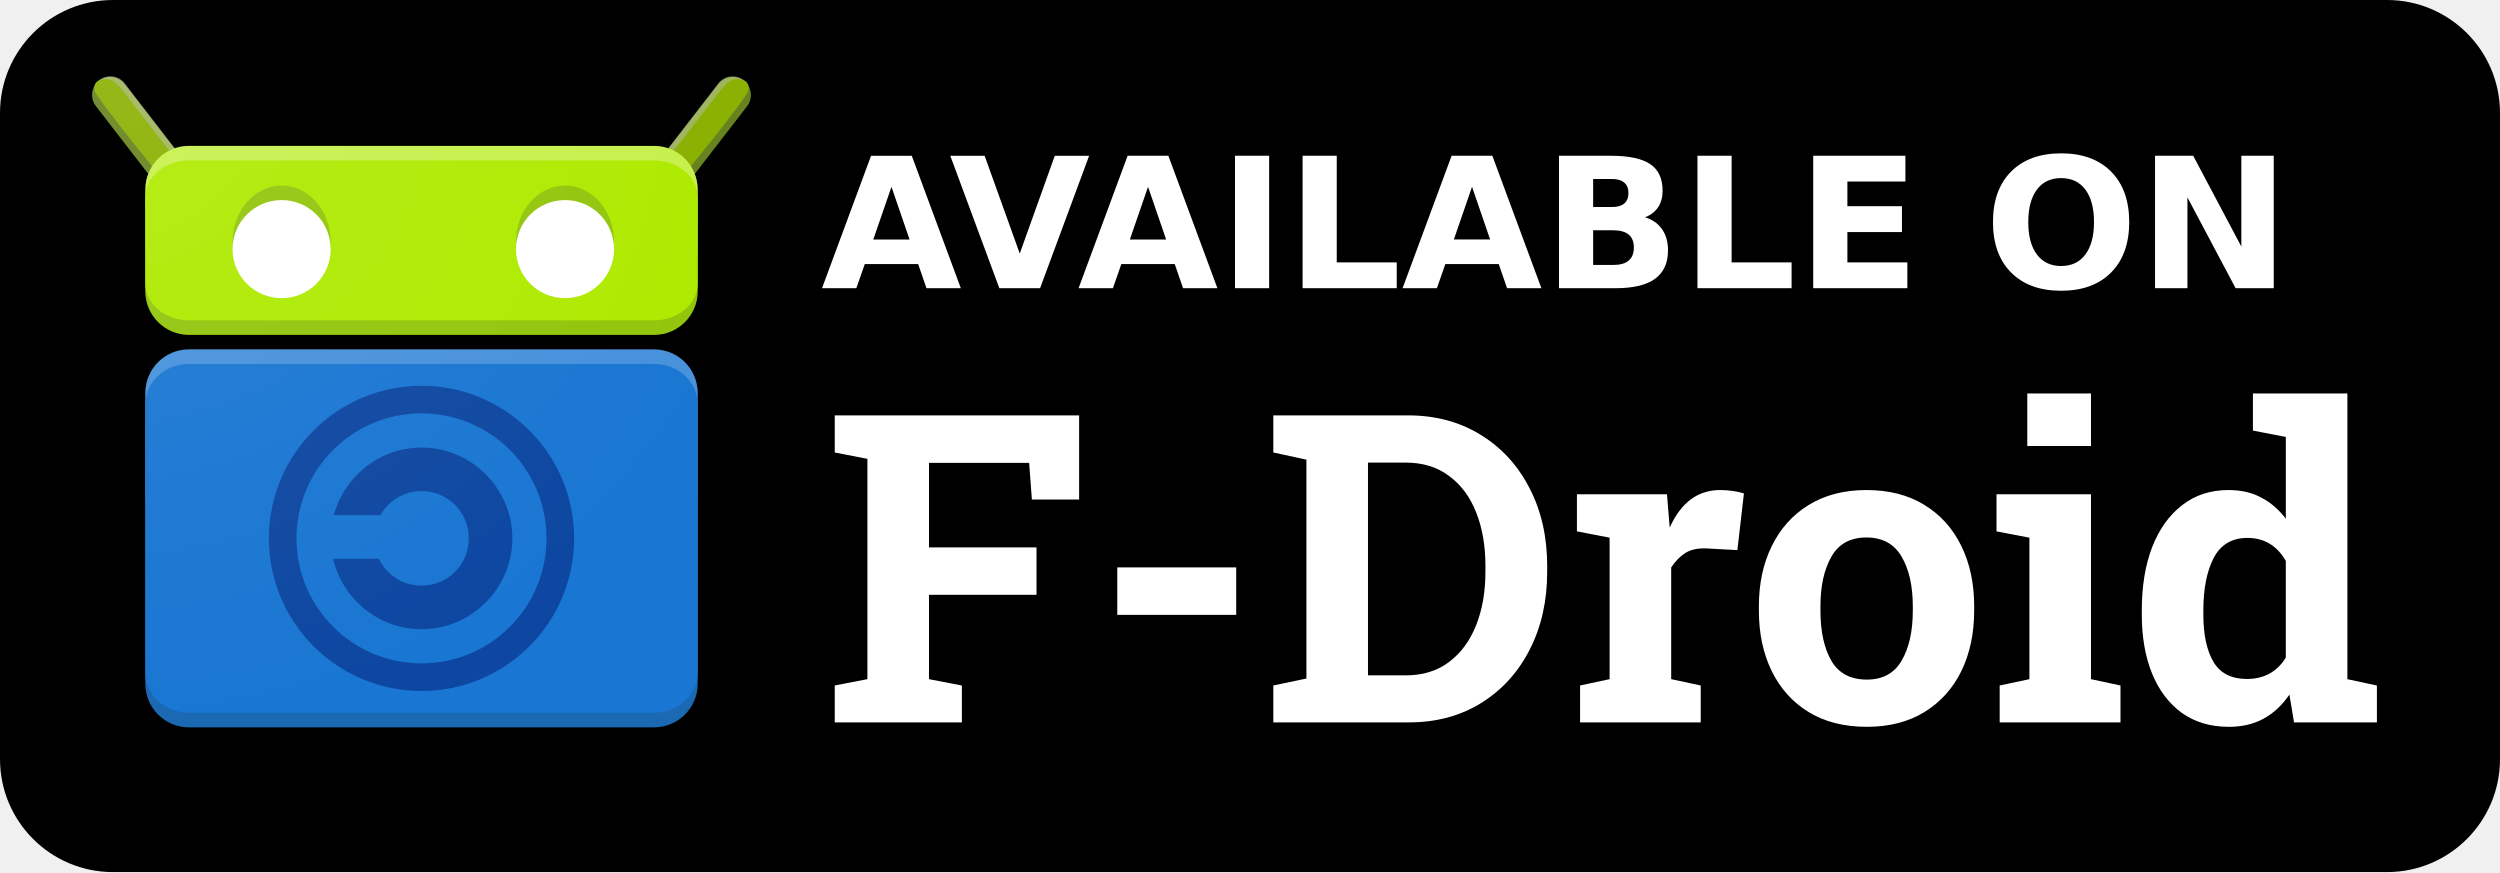
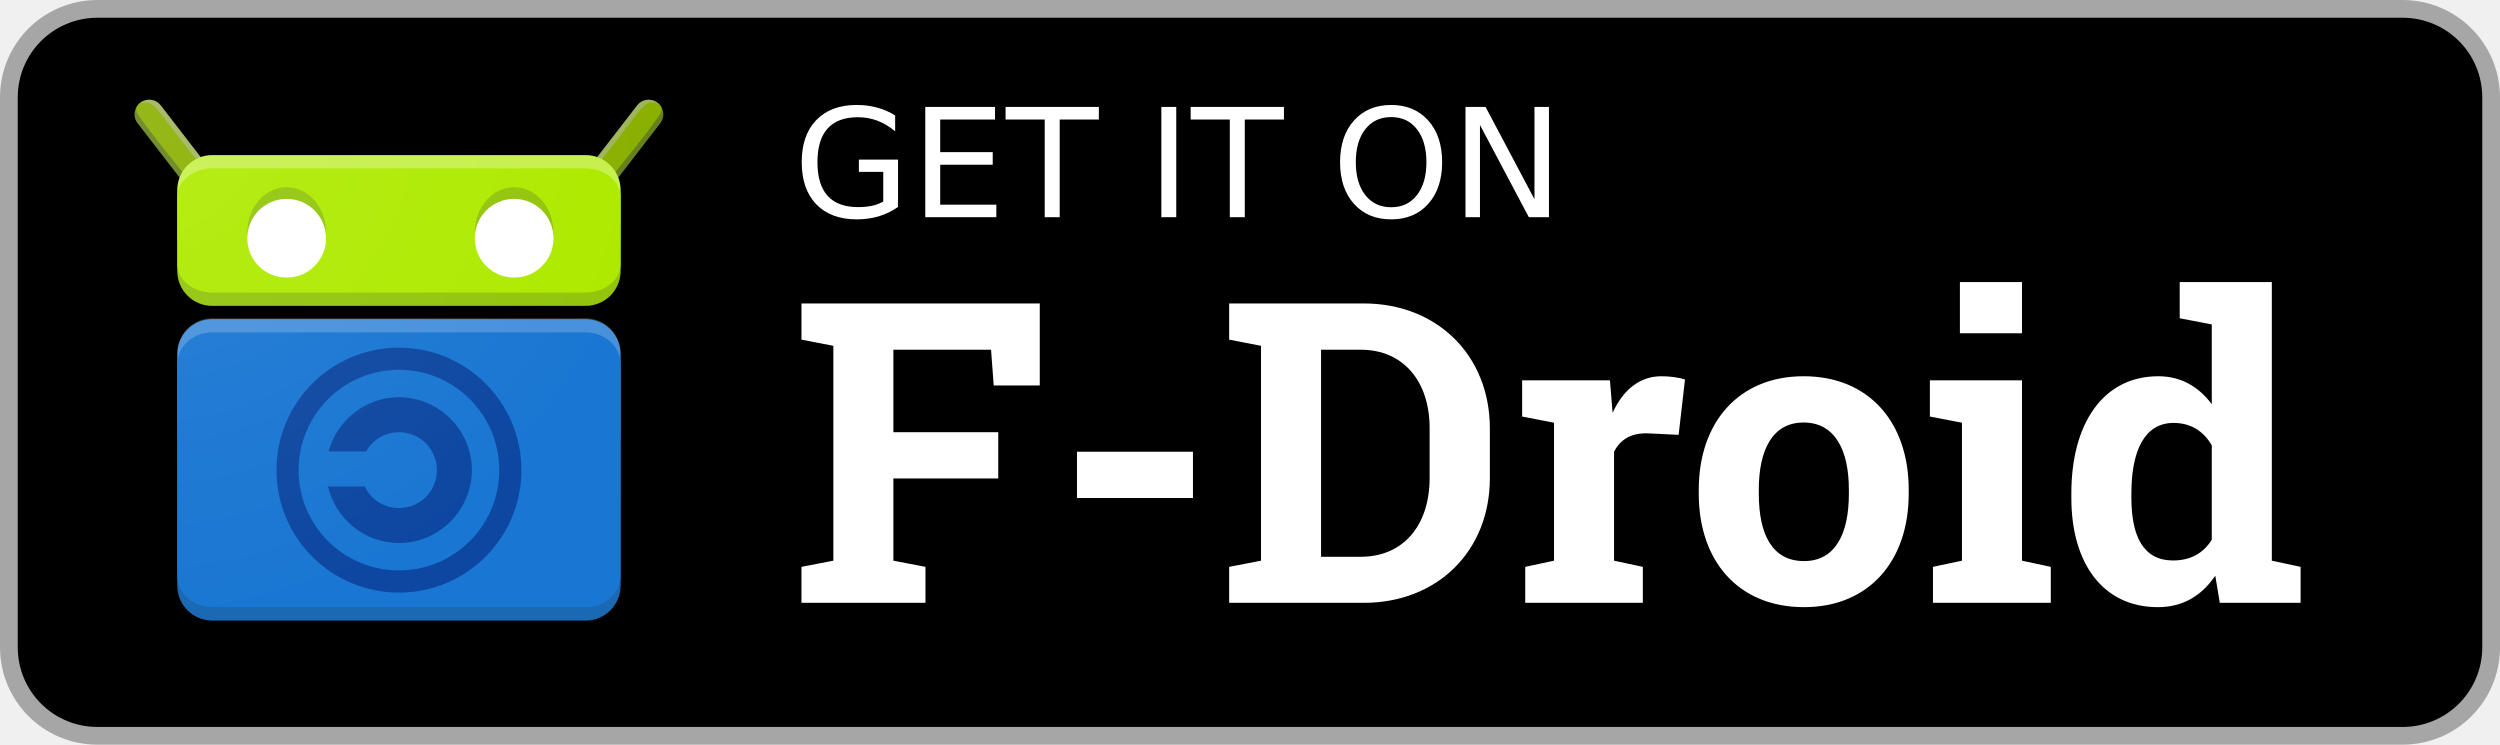
- <svg xmlns="http://www.w3.org/2000/svg" version="1.1" viewBox="0 0 172 60">
+ <svg xmlns="http://www.w3.org/2000/svg" xmlns:xlink="http://www.w3.org/1999/xlink" width="564" height="168">
  <defs>
-     <radialGradient id="a" cx="-98.234" cy="3.47" r="22.671" gradientTransform="matrix(0 1.9748 -2.1172 3.9784e-8 18.677 1199.6)" gradientUnits="userSpaceOnUse">
-       <stop stop-color="#fff" stop-opacity=".098" offset="0" />
-       <stop stop-color="#fff" stop-opacity="0" offset="1" />
-     </radialGradient>
+     <radialGradient xlink:href="#a" id="b" cx="113" cy="-12.89" r="59.662" fx="113" fy="-12.89" gradientTransform="matrix(0 1.96105 -1.97781 0 254.507 78.763)" gradientUnits="userSpaceOnUse" />
+     <linearGradient id="a">
+       <stop offset="0" style="stop-color:#fff;stop-opacity:.098" />
+       <stop offset="1" style="stop-color:#fff;stop-opacity:0" />
+     </linearGradient>
  </defs>
-   <g transform="translate(-289 -502.36)">
-     <rect x="289" y="502.36" width="172" height="60" rx="7.776" ry="7.776" color="#000000" />
-     <path d="m352.17 520.53h-3.674l-0.58 1.66h-2.362l3.375-9.113h2.801l3.375 9.113h-2.362zm-3.088-1.691h2.496l-1.245-3.626zm5.298-5.762h2.362l2.417 6.726 2.411-6.726h2.362l-3.375 9.113h-2.801zm15.442 7.452h-3.674l-0.58 1.66h-2.362l3.375-9.113h2.801l3.375 9.113h-2.362zm-3.088-1.691h2.496l-1.245-3.626zm7.233-5.762h2.35v9.113h-2.35zm4.651 0h2.35v7.336h4.126v1.776h-6.476zm13.495 7.452h-3.674l-0.58 1.66h-2.362l3.375-9.113h2.801l3.375 9.113h-2.362zm-3.088-1.691h2.496l-1.245-3.626zm10.883-2.234c0.37 0 0.651-0.081 0.842-0.244 0.191-0.163 0.287-0.403 0.287-0.72 0-0.313-0.096-0.551-0.287-0.714-0.191-0.167-0.472-0.25-0.842-0.25h-1.3v1.929zm0.079 3.986c0.472 0 0.826-0.1 1.062-0.299 0.24-0.199 0.36-0.5 0.36-0.903 0-0.395-0.118-0.69-0.354-0.885-0.236-0.199-0.592-0.299-1.068-0.299h-1.379v2.386zm2.185-3.278c0.505 0.146 0.895 0.417 1.172 0.812s0.415 0.879 0.415 1.453c0 0.879-0.297 1.534-0.891 1.965-0.594 0.431-1.497 0.647-2.71 0.647h-3.9v-9.113h3.528c1.266 0 2.181 0.191 2.747 0.574 0.57 0.382 0.854 0.995 0.854 1.837 0 0.444-0.104 0.822-0.311 1.135-0.208 0.309-0.509 0.539-0.903 0.69zm3.613-4.236h2.35v7.336h4.126v1.776h-6.476zm7.965 0h6.342v1.776h-3.992v1.697h3.754v1.776h-3.754v2.087h4.126v1.776h-6.476zm17.053 1.538c-0.716 0-1.272 0.264-1.666 0.793s-0.592 1.274-0.592 2.234c0 0.956 0.197 1.699 0.592 2.228s0.95 0.793 1.666 0.793c0.72 0 1.278-0.264 1.672-0.793s0.592-1.272 0.592-2.228c0-0.96-0.197-1.705-0.592-2.234s-0.952-0.793-1.672-0.793zm0-1.703c1.465 0 2.612 0.419 3.442 1.257 0.83 0.838 1.245 1.996 1.245 3.473 0 1.473-0.415 2.629-1.245 3.467-0.83 0.838-1.978 1.257-3.442 1.257-1.461 0-2.608-0.419-3.442-1.257-0.83-0.838-1.245-1.994-1.245-3.467 0-1.477 0.415-2.635 1.245-3.473 0.834-0.838 1.982-1.257 3.442-1.257zm6.464 0.165h2.624l3.314 6.25v-6.25h2.228v9.113h-2.624l-3.314-6.25v6.25h-2.228z" fill="#fff" stroke-width="1px" aria-label="AVAILABLE ON" />
-     <path d="m346.43 552.06v-2.539l2.248-0.435v-15.159l-2.248-0.435v-2.553h16.813v5.788h-3.249l-0.189-2.524h-6.891v5.817h7.398v3.264h-7.398v5.803l2.263 0.435v2.539zm19.439-7.398v-3.264h8.182v3.264zm10.735 7.398v-2.539l2.277-0.479v-15.058l-2.277-0.493v-2.553h9.27q2.829 0 4.99 1.335 2.161 1.32 3.365 3.67 1.218 2.336 1.218 5.367v0.392q0 3.003-1.204 5.353-1.19 2.336-3.337 3.67-2.147 1.335-4.976 1.335zm6.513-3.235h2.597q1.755 0 2.974-0.914 1.233-0.928 1.871-2.539t0.638-3.67v-0.406q0-2.089-0.638-3.685-0.638-1.61-1.871-2.51-1.218-0.914-2.974-0.914h-2.597zm14.593 3.235v-2.539l2.031-0.435v-9.734l-2.248-0.435v-2.553h6.194l0.16 1.944 0.029 0.348q1.161-2.582 3.482-2.582 0.377 0 0.812 0.058 0.45 0.058 0.812 0.174l-0.45 3.902-2.103-0.116q-0.899-0.043-1.465 0.305-0.551 0.348-0.986 1.001v7.688l2.031 0.435v2.539zm19.729 0.305q-2.336 0-4.004-1.015-1.654-1.015-2.539-2.814-0.885-1.813-0.885-4.163v-0.305q0-2.336 0.885-4.134 0.885-1.813 2.539-2.829 1.668-1.03 3.975-1.03 2.321 0 3.975 1.015 1.668 1.015 2.553 2.829 0.885 1.799 0.885 4.149v0.305q0 2.35-0.885 4.163-0.885 1.799-2.539 2.814-1.654 1.015-3.96 1.015zm0-3.249q1.639 0 2.393-1.306 0.769-1.306 0.769-3.438v-0.305q0-2.089-0.769-3.409-0.769-1.32-2.423-1.32-1.654 0-2.408 1.32-0.754 1.32-0.754 3.409v0.305q0 2.147 0.754 3.453 0.754 1.291 2.437 1.291zm9.139 2.945v-2.539l2.045-0.435v-9.734l-2.263-0.435v-2.553h6.499v12.722l2.031 0.435v2.539zm1.9-19.018v-3.612h4.381v3.612zm13.854 19.322q-1.871 0-3.22-0.957-1.335-0.972-2.045-2.698-0.711-1.741-0.711-4.062v-0.305q0-2.481 0.711-4.337 0.725-1.857 2.06-2.887 1.335-1.044 3.191-1.044 1.306 0 2.263 0.522 0.972 0.508 1.683 1.451v-5.628l-2.263-0.435v-2.553h6.499v19.656l2.031 0.435v2.539h-5.701l-0.319-1.915q-0.74 1.088-1.77 1.654t-2.408 0.566zm1.262-3.293q1.755 0 2.669-1.465v-6.658q-0.914-1.581-2.64-1.581-1.596 0-2.321 1.378-0.711 1.378-0.711 3.598v0.305q0 2.06 0.696 3.249 0.696 1.175 2.307 1.175z" fill="#fff" stroke-width="1px" aria-label="F-Droid" />
-     <g transform="translate(284 -498)">
-       <g transform="translate(10)">
-         <g transform="matrix(-1 0 0 1 48 0)" fill-rule="evenodd">
-           <path d="m2.589 1006.9 4.25 5.5" fill="#8ab000" stroke="#769616" stroke-linecap="round" stroke-width="2.5" />
-           <g shape-rendering="auto">
-             <path d="m2.611 1005.6c-0.453 0.012-0.762 0.189-0.981 0.449 2.027 2.409 2.368 2.792 5.136 6.221 1.02 1.319 2.082 0.637 1.062-0.682l-4.25-5.5c-0.229-0.306-0.585-0.478-0.967-0.488z" color="#000000" color-rendering="auto" fill="#fff" fill-opacity=".298" image-rendering="auto" solid-color="#000000" style="block-progression:tb;isolation:auto;mix-blend-mode:normal;text-decoration-color:#000000;text-decoration-line:none;text-decoration-style:solid;text-indent:0;text-transform:none;white-space:normal" />
-             <path d="m1.622 1006.1c-0.124 0.148-0.561 0.805-0.022 1.556l4.25 5.5c1.02 1.319 1.15-0.612 1.15-0.612s-3.735-4.51-5.377-6.444z" color="#000000" color-rendering="auto" fill="#263238" fill-opacity=".2" image-rendering="auto" solid-color="#000000" style="block-progression:tb;isolation:auto;mix-blend-mode:normal;text-decoration-color:#000000;text-decoration-line:none;text-decoration-style:solid;text-indent:0;text-transform:none;white-space:normal" />
-             <path d="m2.338 1005.8c-0.438 0-0.96 0.142-0.824 0.799 0.104 0.502 4.661 6.074 4.661 6.074 1.02 1.319 2.494 0.676 1.474-0.642l-4.234-5.473c-0.26-0.29-0.609-0.744-1.076-0.758z" color="#000000" color-rendering="auto" fill="#8ab000" image-rendering="auto" solid-color="#000000" style="block-progression:tb;isolation:auto;mix-blend-mode:normal;text-decoration-color:#000000;text-decoration-line:none;text-decoration-style:solid;text-indent:0;text-transform:none;white-space:normal" />
-           </g>
-         </g>
-         <g fill-rule="evenodd">
-           <path d="m2.589 1006.9 4.25 5.5" fill="#8ab000" stroke="#769616" stroke-linecap="round" stroke-width="2.5" />
-           <g shape-rendering="auto">
-             <path d="m2.611 1005.6c-0.453 0.012-0.762 0.189-0.981 0.449 2.027 2.409 2.368 2.792 5.136 6.221 1.02 1.319 2.082 0.637 1.062-0.682l-4.25-5.5c-0.229-0.306-0.585-0.478-0.967-0.488z" color="#000000" color-rendering="auto" fill="#fff" fill-opacity=".298" image-rendering="auto" solid-color="#000000" style="block-progression:tb;isolation:auto;mix-blend-mode:normal;text-decoration-color:#000000;text-decoration-line:none;text-decoration-style:solid;text-indent:0;text-transform:none;white-space:normal" />
-             <path d="m1.622 1006.1c-0.124 0.148-0.561 0.805-0.022 1.556l4.25 5.5c1.02 1.319 1.15-0.612 1.15-0.612s-3.735-4.51-5.377-6.444z" color="#000000" color-rendering="auto" fill="#263238" fill-opacity=".2" image-rendering="auto" solid-color="#000000" style="block-progression:tb;isolation:auto;mix-blend-mode:normal;text-decoration-color:#000000;text-decoration-line:none;text-decoration-style:solid;text-indent:0;text-transform:none;white-space:normal" />
-             <path d="m2.338 1005.8c-0.438 0-0.96 0.142-0.824 0.799 0.104 0.502 4.661 6.074 4.661 6.074 1.02 1.319 2.494 0.676 1.474-0.642l-4.234-5.473c-0.26-0.29-0.609-0.744-1.076-0.758z" color="#000000" color-rendering="auto" fill="#8ab000" image-rendering="auto" solid-color="#000000" style="block-progression:tb;isolation:auto;mix-blend-mode:normal;text-decoration-color:#000000;text-decoration-line:none;text-decoration-style:solid;text-indent:0;text-transform:none;white-space:normal" />
-           </g>
-         </g>
-         <g transform="translate(42)">
-           <rect x="-37" y="1010.4" width="38" height="13" rx="3" ry="3" fill="#aeea00" />
-           <rect x="-37" y="1013.4" width="38" height="10" rx="3" ry="3" fill="#263238" fill-opacity=".2" />
-           <rect x="-37" y="1010.4" width="38" height="10" rx="3" ry="3" fill="#fff" fill-opacity=".298" />
-           <rect x="-37" y="1011.4" width="38" height="11" rx="3" ry="2.538" fill="#aeea00" />
-         </g>
-         <rect x="5" y="1024.4" width="38" height="26" rx="3" ry="3" fill="#1976d2" />
-         <rect x="5" y="1037.4" width="38" height="13" rx="3" ry="3" fill="#263238" fill-opacity=".2" />
-         <rect x="5" y="1024.4" width="38" height="13" rx="3" ry="3" fill="#fff" fill-opacity=".2" />
-         <rect x="5" y="1025.4" width="38" height="24" rx="3" ry="2.769" fill="#1976d2" />
-         <g transform="translate(0 1013.4)">
-           <path d="m24 17.75c-2.881 0-5.32 1.985-6.033 4.65h3.213c0.554-0.985 1.595-1.65 2.82-1.65 1.813 0 3.25 1.437 3.25 3.25s-1.437 3.25-3.25 3.25c-1.307 0-2.411-0.753-2.93-1.85h-3.154c0.642 2.766 3.132 4.85 6.084 4.85 3.434 0 6.25-2.816 6.25-6.25s-2.816-6.25-6.25-6.25z" color="#000000" color-rendering="auto" fill="#0d47a1" image-rendering="auto" shape-rendering="auto" solid-color="#000000" style="block-progression:tb;isolation:auto;mix-blend-mode:normal;text-decoration-color:#000000;text-decoration-line:none;text-decoration-style:solid;text-indent:0;text-transform:none;white-space:normal" />
-           <circle cx="24" cy="24" r="9.55" fill="none" stroke="#0d47a1" stroke-linecap="round" stroke-width="1.9" />
-         </g>
-         <g transform="translate(0 .50002)">
-           <ellipse cx="14.375" cy="1016.5" rx="3.375" ry="3.875" fill="#263238" fill-opacity=".2" />
-           <circle cx="14.375" cy="1017" r="3.375" fill="#fff" />
-         </g>
-         <g transform="translate(19.5 .50002)">
-           <ellipse cx="14.375" cy="1016.5" rx="3.375" ry="3.875" fill="#263238" fill-opacity=".2" />
-           <circle cx="14.375" cy="1017" r="3.375" fill="#fff" />
-         </g>
-       </g>
-       <path d="m12.613 1005.6a1.25 1.25 0 0 0-1.012 2.029l3.603 4.664c-0.127 0.333-0.203 0.692-0.203 1.07v7c0 1.662 1.338 3 3 3h32c1.662 0 3-1.338 3-3v-7c0-0.38-0.077-0.74-0.205-1.074l3.602-4.66a1.25 1.25 0 0 0-1.049-2.027 1.25 1.25 0 0 0-0.93 0.498l-3.432 4.441c-0.31-0.108-0.638-0.178-0.986-0.178h-32c-0.349 0-0.678 0.069-0.988 0.178l-3.434-4.441a1.25 1.25 0 0 0-0.967-0.5zm5.389 18.764c-0.208 0-0.41 0.021-0.605 0.061-1.369 0.276-2.394 1.47-2.394 2.91v20.028c0 1.662 1.338 3 3 3h32c1.662 0 3-1.338 3-3v-20.029c0-1.44-1.025-2.634-2.394-2.91-0.196-0.039-0.398-0.061-0.605-0.061h-32z" color="#000000" color-rendering="auto" fill="url(#a)" fill-rule="evenodd" image-rendering="auto" shape-rendering="auto" solid-color="#000000" style="block-progression:tb;isolation:auto;mix-blend-mode:normal;text-decoration-color:#000000;text-decoration-line:none;text-decoration-style:solid;text-indent:0;text-transform:none;white-space:normal" />
-     </g>
+   <path d="M352 355.362h520c11.08 0 20 8.92 20 20v124c0 11.08-8.92 20-20 20H352c-11.08 0-20-8.92-20-20v-124c0-11.08 8.92-20 20-20z" style="display:inline;overflow:visible;stroke:#a6a6a6;stroke-width:4;marker:none" transform="translate(-330 -353.362)" />
+   <g aria-label="GET IT ON" style="font-size:12.395px;line-height:100%;font-family:&quot;DejaVu Sans&quot;;-inkscape-font-specification:&quot;DejaVu Sans&quot;;letter-spacing:0;word-spacing:0;display:inline;overflow:visible;fill:#fff;stroke-width:1px;marker:none">
+     <path d="M529.263 398.818v-6.682h-5.499v-2.766h8.831v10.68q-1.95 1.384-4.299 2.1-2.35.7-5.015.7-5.832 0-9.131-3.399-3.283-3.416-3.283-9.498 0-6.098 3.283-9.497 3.299-3.416 9.13-3.416 2.434 0 4.616.6 2.2.6 4.05 1.766v3.582q-1.867-1.583-3.966-2.382t-4.416-.8q-4.565 0-6.865 2.55-2.283 2.549-2.283 7.597 0 5.032 2.283 7.582 2.3 2.55 6.865 2.55 1.783 0 3.183-.3 1.4-.317 2.516-.967m9.481-21.328h15.73v2.832H542.11v7.365h11.847v2.833H542.11v9.014h12.663v2.833h-16.03zm18.112 0h21.045v2.832h-8.831v22.045h-3.383v-22.045h-8.831zm35.141 0h3.366v24.877h-3.366zm6.615 0h21.045v2.832h-8.83v22.045h-3.383v-22.045h-8.832zm45.239 2.283q-3.665 0-5.832 2.732-2.149 2.733-2.149 7.448 0 4.7 2.15 7.432 2.166 2.733 5.831 2.733t5.799-2.733q2.15-2.733 2.15-7.432 0-4.715-2.15-7.448-2.133-2.732-5.799-2.732m0-2.733q5.232 0 8.365 3.516 3.133 3.499 3.133 9.397 0 5.882-3.133 9.398-3.133 3.5-8.365 3.5-5.248 0-8.398-3.5-3.132-3.5-3.132-9.398t3.132-9.397q3.15-3.516 8.398-3.516m16.763.45h4.532l11.03 20.811V377.49h3.267v24.877h-4.533l-11.03-20.812v20.812h-3.266z" style="font-size:34.125px" transform="translate(-330 -353.362)" />
  </g>
+   <g aria-label="F-Droid" style="font-weight:700;font-size:29.709px;line-height:100%;font-family:Rokkitt;-inkscape-font-specification:&quot;Rokkitt Bold&quot;;letter-spacing:0;word-spacing:0;display:inline;overflow:visible;fill:#fff;stroke-width:1px;marker:none">
+     <path d="M510.81 481.243v8.118h27.972v-8.118l-7.236-1.391v-18.555h23.657V450.86h-23.657v-18.601h22.033l.603 8.071h10.39v-18.508h-53.761v8.164l7.19 1.392v48.474zm88.321-15.539v-10.437h-26.162v10.437zm38.547-43.882h-30.383v8.164l7.19 1.392v48.474l-7.19 1.391v8.118h30.383c16.514 0 28.435-11.597 28.435-28.157v-11.179c0-16.514-11.921-28.203-28.435-28.203m-9.648 10.437h8.953c9.694 0 15.54 7.236 15.54 17.673v11.272c0 10.576-5.846 17.766-15.54 17.766h-8.953zm46.062 48.984v8.118h26.533v-8.118l-6.494-1.391v-24.585c1.484-2.83 3.896-4.314 7.886-4.129l6.68.325 1.437-12.478c-1.298-.464-3.432-.742-5.334-.742-4.87 0-8.628 3.061-10.994 8.257l-.093-1.114-.51-6.215h-19.807v8.164l7.19 1.391v31.126zm39.15-17.441v.974c0 15.076 8.86 25.56 23.75 25.56 14.705 0 23.611-10.484 23.611-25.56v-.974c0-15.03-8.86-25.56-23.703-25.56-14.798 0-23.658 10.577-23.658 25.56m13.545.974v-.974c0-8.906 3.062-15.122 10.113-15.122 7.05 0 10.205 6.216 10.205 15.122v.974c0 9.092-3.108 15.168-10.113 15.168-7.19 0-10.205-6.03-10.205-15.168m59.375-36.228v-11.55h-14.009v11.55Zm-20.085 52.695v8.118h26.58v-8.118l-6.495-1.391V439.17h-20.781v8.164l7.236 1.391v31.126zm63.689 1.995 1.02 6.123h18.23v-8.118l-6.494-1.391v-62.854h-20.781v8.164l7.236 1.391v17.998c-3.015-4.035-7.05-6.308-12.06-6.308-12.432 0-19.622 10.622-19.622 26.44v.974c0 14.844 7.144 24.678 19.529 24.678 5.52 0 9.787-2.458 12.942-7.097m-18.926-17.58v-.975c0-9.463 2.876-15.91 9.51-15.91 3.896 0 6.772 1.855 8.627 5.056v21.291c-1.855 3.015-4.778 4.685-8.72 4.685-6.68 0-9.417-5.38-9.417-14.148" style="font-size:95px;line-height:100%;font-family:&quot;Roboto Slab&quot;;-inkscape-font-specification:&quot;Roboto Slab Bold&quot;" transform="translate(-330 -353.362)" />
+   </g>
+   <path d="m2.589 1006.862 4.25 5.5" style="fill:#8ab000;fill-opacity:1;fill-rule:evenodd;stroke:#769616;stroke-width:2.5;stroke-linecap:round;stroke-linejoin:miter;stroke-miterlimit:4;stroke-dasharray:none;stroke-opacity:1" transform="matrix(-2.63159 0 0 2.63157 153.158 -2623.837)" />
+   <path d="M2.611 1005.61c-.453.011-.761.188-.98.448 2.027 2.409 2.368 2.792 5.135 6.221 1.02 1.32 2.082.638 1.062-.681l-4.25-5.5a1.24 1.24 0 0 0-.967-.489" style="color:#000;font-style:normal;font-variant:normal;font-weight:400;font-stretch:normal;font-size:medium;line-height:normal;font-family:sans-serif;text-indent:0;text-align:start;text-decoration:none;text-decoration-line:none;text-decoration-style:solid;text-decoration-color:#000;letter-spacing:normal;word-spacing:normal;text-transform:none;writing-mode:lr-tb;direction:ltr;baseline-shift:baseline;text-anchor:start;white-space:normal;clip-rule:nonzero;display:inline;overflow:visible;visibility:visible;opacity:1;isolation:auto;mix-blend-mode:normal;color-interpolation:sRGB;color-interpolation-filters:linearRGB;solid-color:#000;solid-opacity:1;fill:#fff;fill-opacity:.298;fill-rule:evenodd;stroke:none;stroke-width:2.5;stroke-linecap:round;stroke-linejoin:miter;stroke-miterlimit:4;stroke-dasharray:none;stroke-dashoffset:0;stroke-opacity:1;color-rendering:auto;image-rendering:auto;shape-rendering:auto;text-rendering:auto" transform="matrix(-2.63159 0 0 2.63157 153.158 -2623.837)" />
+   <path d="M1.622 1006.07a1.25 1.25 0 0 0-.022 1.557l4.25 5.5c1.02 1.319 1.15-.613 1.15-.613s-3.735-4.51-5.378-6.443" style="color:#000;font-style:normal;font-variant:normal;font-weight:400;font-stretch:normal;font-size:medium;line-height:normal;font-family:sans-serif;text-indent:0;text-align:start;text-decoration:none;text-decoration-line:none;text-decoration-style:solid;text-decoration-color:#000;letter-spacing:normal;word-spacing:normal;text-transform:none;writing-mode:lr-tb;direction:ltr;baseline-shift:baseline;text-anchor:start;white-space:normal;clip-rule:nonzero;display:inline;overflow:visible;visibility:visible;opacity:1;isolation:auto;mix-blend-mode:normal;color-interpolation:sRGB;color-interpolation-filters:linearRGB;solid-color:#000;solid-opacity:1;fill:#263238;fill-opacity:.2;fill-rule:evenodd;stroke:none;stroke-width:2.5;stroke-linecap:round;stroke-linejoin:miter;stroke-miterlimit:4;stroke-dasharray:none;stroke-dashoffset:0;stroke-opacity:1;color-rendering:auto;image-rendering:auto;shape-rendering:auto;text-rendering:auto" transform="matrix(-2.63159 0 0 2.63157 153.158 -2623.837)" />
+   <path d="M2.338 1005.844c-.438 0-.96.142-.824.799.103.501 4.66 6.074 4.66 6.074 1.02 1.32 2.494.677 1.474-.642l-4.234-5.473c-.26-.29-.608-.744-1.076-.758" style="color:#000;font-style:normal;font-variant:normal;font-weight:400;font-stretch:normal;font-size:medium;line-height:normal;font-family:sans-serif;text-indent:0;text-align:start;text-decoration:none;text-decoration-line:none;text-decoration-style:solid;text-decoration-color:#000;letter-spacing:normal;word-spacing:normal;text-transform:none;writing-mode:lr-tb;direction:ltr;baseline-shift:baseline;text-anchor:start;white-space:normal;clip-rule:nonzero;display:inline;overflow:visible;visibility:visible;opacity:1;isolation:auto;mix-blend-mode:normal;color-interpolation:sRGB;color-interpolation-filters:linearRGB;solid-color:#000;solid-opacity:1;fill:#8ab000;fill-opacity:1;fill-rule:evenodd;stroke:none;stroke-width:2.5;stroke-linecap:round;stroke-linejoin:miter;stroke-miterlimit:4;stroke-dasharray:none;stroke-dashoffset:0;stroke-opacity:1;color-rendering:auto;image-rendering:auto;shape-rendering:auto;text-rendering:auto" transform="matrix(-2.63159 0 0 2.63157 153.158 -2623.837)" />
+   <path d="m2.589 1006.862 4.25 5.5" style="fill:#8ab000;fill-opacity:1;fill-rule:evenodd;stroke:#769616;stroke-width:2.5;stroke-linecap:round;stroke-linejoin:miter;stroke-miterlimit:4;stroke-dasharray:none;stroke-opacity:1" transform="matrix(2.63159 0 0 2.63157 26.842 -2623.837)" />
+   <path d="M2.611 1005.61c-.453.011-.761.188-.98.448 2.027 2.409 2.368 2.792 5.135 6.221 1.02 1.32 2.082.638 1.062-.681l-4.25-5.5a1.24 1.24 0 0 0-.967-.489" style="color:#000;font-style:normal;font-variant:normal;font-weight:400;font-stretch:normal;font-size:medium;line-height:normal;font-family:sans-serif;text-indent:0;text-align:start;text-decoration:none;text-decoration-line:none;text-decoration-style:solid;text-decoration-color:#000;letter-spacing:normal;word-spacing:normal;text-transform:none;writing-mode:lr-tb;direction:ltr;baseline-shift:baseline;text-anchor:start;white-space:normal;clip-rule:nonzero;display:inline;overflow:visible;visibility:visible;opacity:1;isolation:auto;mix-blend-mode:normal;color-interpolation:sRGB;color-interpolation-filters:linearRGB;solid-color:#000;solid-opacity:1;fill:#fff;fill-opacity:.298;fill-rule:evenodd;stroke:none;stroke-width:2.5;stroke-linecap:round;stroke-linejoin:miter;stroke-miterlimit:4;stroke-dasharray:none;stroke-dashoffset:0;stroke-opacity:1;color-rendering:auto;image-rendering:auto;shape-rendering:auto;text-rendering:auto" transform="matrix(2.63159 0 0 2.63157 26.842 -2623.837)" />
+   <path d="M1.622 1006.07a1.25 1.25 0 0 0-.022 1.557l4.25 5.5c1.02 1.319 1.15-.613 1.15-.613s-3.735-4.51-5.378-6.443" style="color:#000;font-style:normal;font-variant:normal;font-weight:400;font-stretch:normal;font-size:medium;line-height:normal;font-family:sans-serif;text-indent:0;text-align:start;text-decoration:none;text-decoration-line:none;text-decoration-style:solid;text-decoration-color:#000;letter-spacing:normal;word-spacing:normal;text-transform:none;writing-mode:lr-tb;direction:ltr;baseline-shift:baseline;text-anchor:start;white-space:normal;clip-rule:nonzero;display:inline;overflow:visible;visibility:visible;opacity:1;isolation:auto;mix-blend-mode:normal;color-interpolation:sRGB;color-interpolation-filters:linearRGB;solid-color:#000;solid-opacity:1;fill:#263238;fill-opacity:.2;fill-rule:evenodd;stroke:none;stroke-width:2.5;stroke-linecap:round;stroke-linejoin:miter;stroke-miterlimit:4;stroke-dasharray:none;stroke-dashoffset:0;stroke-opacity:1;color-rendering:auto;image-rendering:auto;shape-rendering:auto;text-rendering:auto" transform="matrix(2.63159 0 0 2.63157 26.842 -2623.837)" />
+   <path d="M2.338 1005.844c-.438 0-.96.142-.824.799.103.501 4.66 6.074 4.66 6.074 1.02 1.32 2.494.677 1.474-.642l-4.234-5.473c-.26-.29-.608-.744-1.076-.758" style="color:#000;font-style:normal;font-variant:normal;font-weight:400;font-stretch:normal;font-size:medium;line-height:normal;font-family:sans-serif;text-indent:0;text-align:start;text-decoration:none;text-decoration-line:none;text-decoration-style:solid;text-decoration-color:#000;letter-spacing:normal;word-spacing:normal;text-transform:none;writing-mode:lr-tb;direction:ltr;baseline-shift:baseline;text-anchor:start;white-space:normal;clip-rule:nonzero;display:inline;overflow:visible;visibility:visible;opacity:1;isolation:auto;mix-blend-mode:normal;color-interpolation:sRGB;color-interpolation-filters:linearRGB;solid-color:#000;solid-opacity:1;fill:#8ab000;fill-opacity:1;fill-rule:evenodd;stroke:none;stroke-width:2.5;stroke-linecap:round;stroke-linejoin:miter;stroke-miterlimit:4;stroke-dasharray:none;stroke-dashoffset:0;stroke-opacity:1;color-rendering:auto;image-rendering:auto;shape-rendering:auto;text-rendering:auto" transform="matrix(2.63159 0 0 2.63157 26.842 -2623.837)" />
+   <path d="M-34 1010.36h32c1.662 0 3 1.338 3 3v6.92c0 1.662-1.338 3-3 3h-32c-1.662 0-3-1.338-3-3v-6.92c0-1.662 1.338-3 3-3" style="opacity:1;fill:#aeea00;stroke-width:3;stroke-linecap:round;stroke-miterlimit:3" transform="matrix(2.63159 0 0 2.63157 137.369 -2623.837)" />
+   <path d="M-34 1013.279h32c1.662 0 3 1.338 3 3v4c0 1.662-1.338 3-3 3h-32c-1.662 0-3-1.338-3-3v-4c0-1.662 1.338-3 3-3" style="opacity:1;fill:#263238;fill-opacity:.2;stroke-width:3;stroke-linecap:round;stroke-miterlimit:3" transform="matrix(2.63159 0 0 2.63157 137.369 -2623.837)" />
+   <path d="M-34 1010.362h32c1.662 0 3 1.338 3 3v4c0 1.662-1.338 3-3 3h-32c-1.662 0-3-1.338-3-3v-4c0-1.662 1.338-3 3-3" style="opacity:1;fill:#fff;fill-opacity:.298;stroke-width:3;stroke-linecap:round;stroke-miterlimit:3" transform="matrix(2.63159 0 0 2.63157 137.369 -2623.837)" />
+   <path d="M-34 1011.5h32c1.662 0 3 1.095 3 2.456v5.729c0 1.36-1.338 2.456-3 2.456h-32c-1.662 0-3-1.095-3-2.456v-5.729c0-1.36 1.338-2.456 3-2.456" style="opacity:1;fill:#aeea00;stroke-width:3;stroke-linecap:round;stroke-miterlimit:3" transform="matrix(2.63159 0 0 2.63157 137.369 -2623.837)" />
+   <path d="M8 1024.522h32c1.662 0 3 1.338 3 3v19.84c0 1.662-1.338 3-3 3H8c-1.662 0-3-1.338-3-3v-19.84c0-1.662 1.338-3 3-3" style="opacity:1;fill:#1976d2;stroke-width:3;stroke-linecap:round;stroke-miterlimit:3" transform="matrix(2.63159 0 0 2.63157 26.842 -2624.107)" />
+   <path d="M8 1037.362h32c1.662 0 3 1.338 3 3v7c0 1.662-1.338 3-3 3H8c-1.662 0-3-1.338-3-3v-7c0-1.662 1.338-3 3-3" style="opacity:1;fill:#263238;fill-opacity:.2;stroke-width:3;stroke-linecap:round;stroke-miterlimit:3" transform="matrix(2.63159 0 0 2.63157 26.842 -2624.107)" />
+   <path d="M8 1024.442h32c1.662 0 3 1.338 3 3v7c0 1.662-1.338 3-3 3H8c-1.662 0-3-1.338-3-3v-7c0-1.662 1.338-3 3-3" style="opacity:1;fill:#fff;fill-opacity:.2;stroke-width:3;stroke-linecap:round;stroke-miterlimit:3" transform="matrix(2.63159 0 0 2.63157 26.842 -2624.107)" />
+   <path d="M8 1025.662h32c1.662 0 3 1.212 3 2.718v18.124c0 1.506-1.338 2.718-3 2.718H8c-1.662 0-3-1.212-3-2.718v-18.124c0-1.506 1.338-2.718 3-2.718" style="opacity:1;fill:#1976d2;stroke-width:3;stroke-linecap:round;stroke-miterlimit:3" transform="matrix(2.63159 0 0 2.63157 26.842 -2624.107)" />
+   <path d="M24 17.75c-2.88 0-5.32 1.985-6.033 4.65h3.213A3.22 3.22 0 0 1 24 20.75 3.23 3.23 0 0 1 27.25 24 3.23 3.23 0 0 1 24 27.25a3.22 3.22 0 0 1-2.93-1.85h-3.154c.642 2.766 3.132 4.85 6.084 4.85 3.434 0 6.25-2.816 6.25-6.25s-2.816-6.25-6.25-6.25" style="color:#000;font-style:normal;font-variant:normal;font-weight:400;font-stretch:normal;font-size:medium;line-height:normal;font-family:sans-serif;text-indent:0;text-align:start;text-decoration:none;text-decoration-line:none;text-decoration-style:solid;text-decoration-color:#000;letter-spacing:normal;word-spacing:normal;text-transform:none;writing-mode:lr-tb;direction:ltr;baseline-shift:baseline;text-anchor:start;white-space:normal;clip-rule:nonzero;display:inline;overflow:visible;visibility:visible;opacity:1;isolation:auto;mix-blend-mode:normal;color-interpolation:sRGB;color-interpolation-filters:linearRGB;solid-color:#000;solid-opacity:1;fill:#0d47a1;fill-opacity:1;fill-rule:nonzero;stroke:none;stroke-width:3;stroke-linecap:round;stroke-linejoin:miter;stroke-miterlimit:4;stroke-dasharray:none;stroke-dashoffset:0;stroke-opacity:1;color-rendering:auto;image-rendering:auto;shape-rendering:auto;text-rendering:auto" transform="matrix(2.63159 0 0 2.63157 26.842 42.902)" />
+   <path d="M33.55 24A9.55 9.55 0 0 1 24 33.55 9.55 9.55 0 0 1 14.45 24 9.55 9.55 0 0 1 24 14.45 9.55 9.55 0 0 1 33.55 24Z" style="opacity:1;fill:none;fill-opacity:.404;stroke:#0d47a1;stroke-width:1.9;stroke-linecap:round" transform="matrix(2.63159 0 0 2.63157 26.842 42.902)" />
+   <path d="M17.75 1016.487a3.375 3.875 0 0 1-3.375 3.875 3.375 3.875 0 0 1-3.375-3.875 3.375 3.875 0 0 1 3.375-3.875 3.375 3.875 0 0 1 3.375 3.875" style="opacity:1;fill:#263238;fill-opacity:.2;stroke-width:1.9;stroke-linecap:round;stroke-opacity:.697" transform="matrix(2.63159 0 0 2.63157 26.842 -2622.521)" />
+   <path d="M17.75 1016.987a3.375 3.375 0 0 1-3.375 3.375 3.375 3.375 0 0 1-3.375-3.375 3.375 3.375 0 0 1 3.375-3.375 3.375 3.375 0 0 1 3.375 3.375" style="opacity:1;fill:#fff;stroke-width:1.9;stroke-linecap:round;stroke-opacity:.697" transform="matrix(2.63159 0 0 2.63157 26.842 -2622.521)" />
+   <path d="M17.75 1016.487a3.375 3.875 0 0 1-3.375 3.875 3.375 3.875 0 0 1-3.375-3.875 3.375 3.875 0 0 1 3.375-3.875 3.375 3.875 0 0 1 3.375 3.875" style="opacity:1;fill:#263238;fill-opacity:.2;stroke-width:1.9;stroke-linecap:round;stroke-opacity:.697" transform="matrix(2.63159 0 0 2.63157 78.158 -2622.521)" />
+   <path d="M17.75 1016.987a3.375 3.375 0 0 1-3.375 3.375 3.375 3.375 0 0 1-3.375-3.375 3.375 3.375 0 0 1 3.375-3.375 3.375 3.375 0 0 1 3.375 3.375" style="opacity:1;fill:#fff;stroke-width:1.9;stroke-linecap:round;stroke-opacity:.697" transform="matrix(2.63159 0 0 2.63157 78.158 -2622.521)" />
+   <path d="M282.715 299.835a3.29 3.29 0 0 0-2.662 5.336l9.474 12.261a7.9 7.9 0 0 0-.527 2.825v18.21a7.877 7.877 0 0 0 7.895 7.895h84.21a7.877 7.877 0 0 0 7.895-7.894v-18.211c0-.999-.19-1.949-.525-2.826l9.472-12.26a3.29 3.29 0 0 0-2.433-5.334 3.29 3.29 0 0 0-2.772 1.31l-9.013 11.666a7.9 7.9 0 0 0-2.624-.45h-84.21c-.922 0-1.8.163-2.622.45l-9.015-11.666a3.29 3.29 0 0 0-2.543-1.312m14.18 49.527a7.877 7.877 0 0 0-7.895 7.895v52.21a7.877 7.877 0 0 0 7.895 7.895h84.21a7.877 7.877 0 0 0 7.895-7.894v-52.211a7.877 7.877 0 0 0-7.895-7.895z" style="color:#000;font-style:normal;font-variant:normal;font-weight:400;font-stretch:normal;font-size:medium;line-height:normal;font-family:sans-serif;text-indent:0;text-align:start;text-decoration:none;text-decoration-line:none;text-decoration-style:solid;text-decoration-color:#000;letter-spacing:normal;word-spacing:normal;text-transform:none;writing-mode:lr-tb;direction:ltr;baseline-shift:baseline;text-anchor:start;white-space:normal;clip-rule:nonzero;display:inline;overflow:visible;visibility:visible;opacity:1;isolation:auto;mix-blend-mode:normal;color-interpolation:sRGB;color-interpolation-filters:linearRGB;solid-color:#000;solid-opacity:1;fill:url(#b);fill-opacity:1;fill-rule:evenodd;stroke:none;stroke-width:6.579;stroke-linecap:round;stroke-linejoin:miter;stroke-miterlimit:4;stroke-dasharray:none;stroke-dashoffset:0;stroke-opacity:1;color-rendering:auto;image-rendering:auto;shape-rendering:auto;text-rendering:auto" transform="translate(-249 -277.362)" />
</svg>
